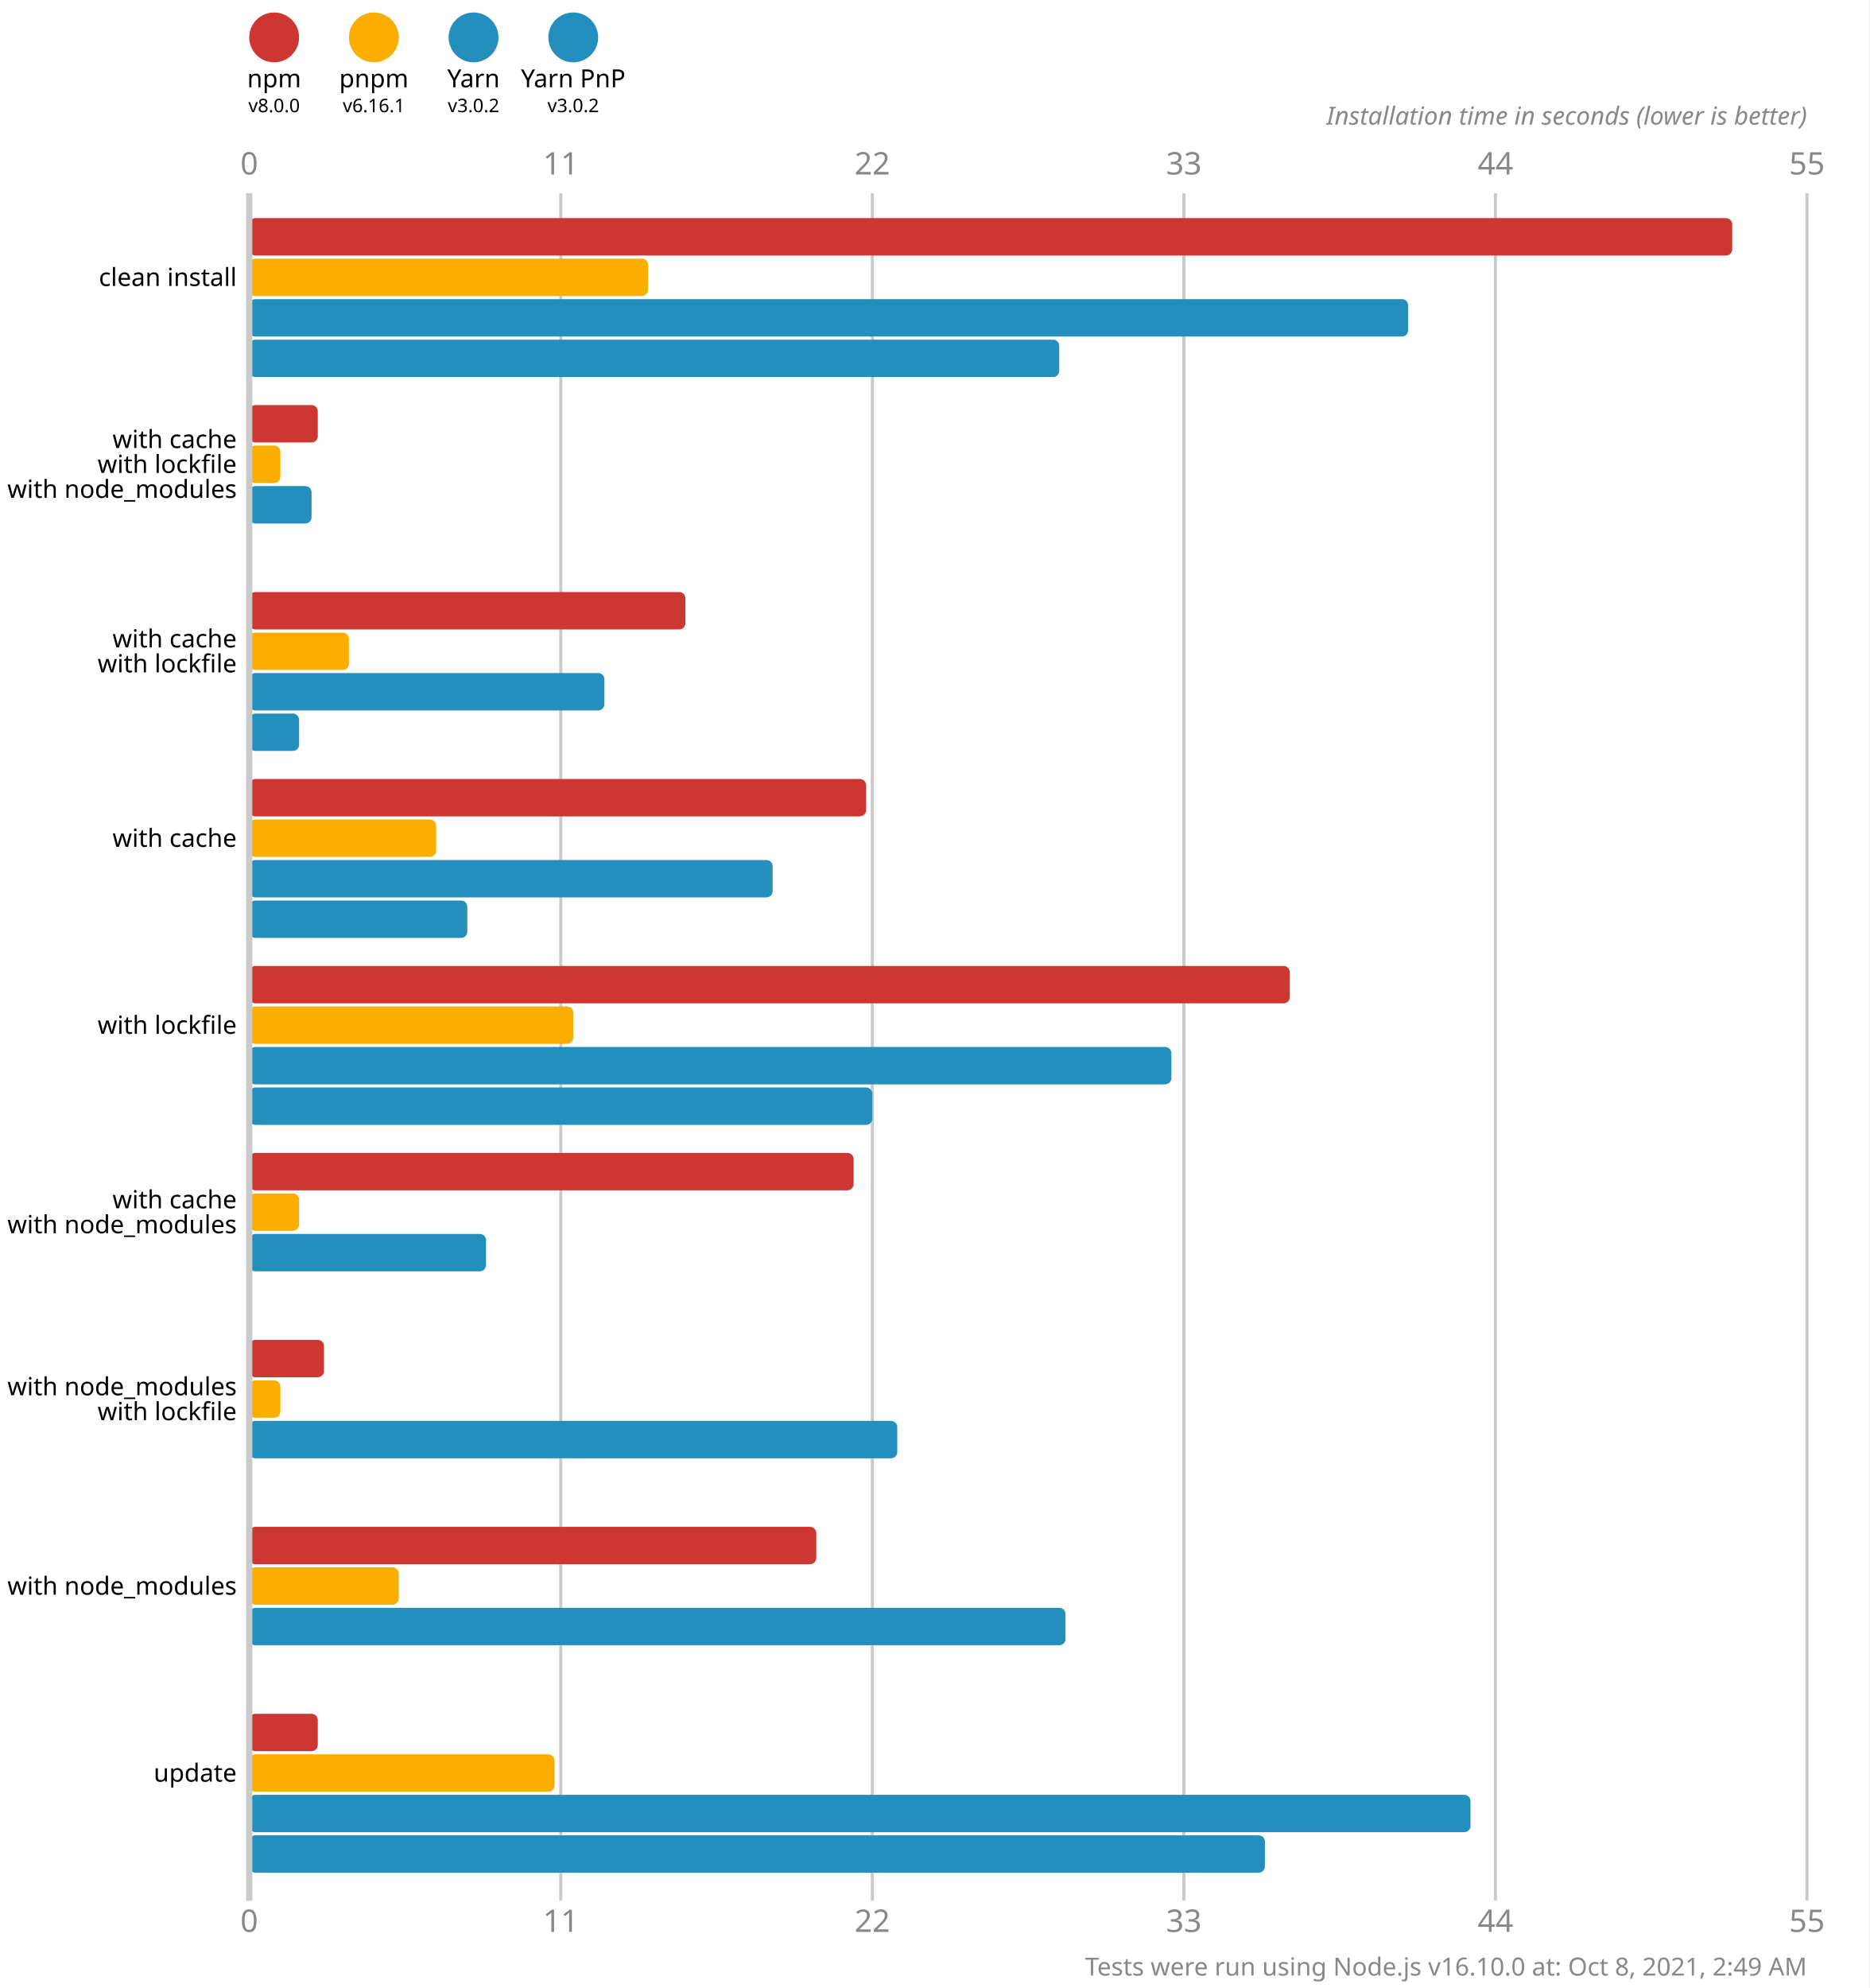
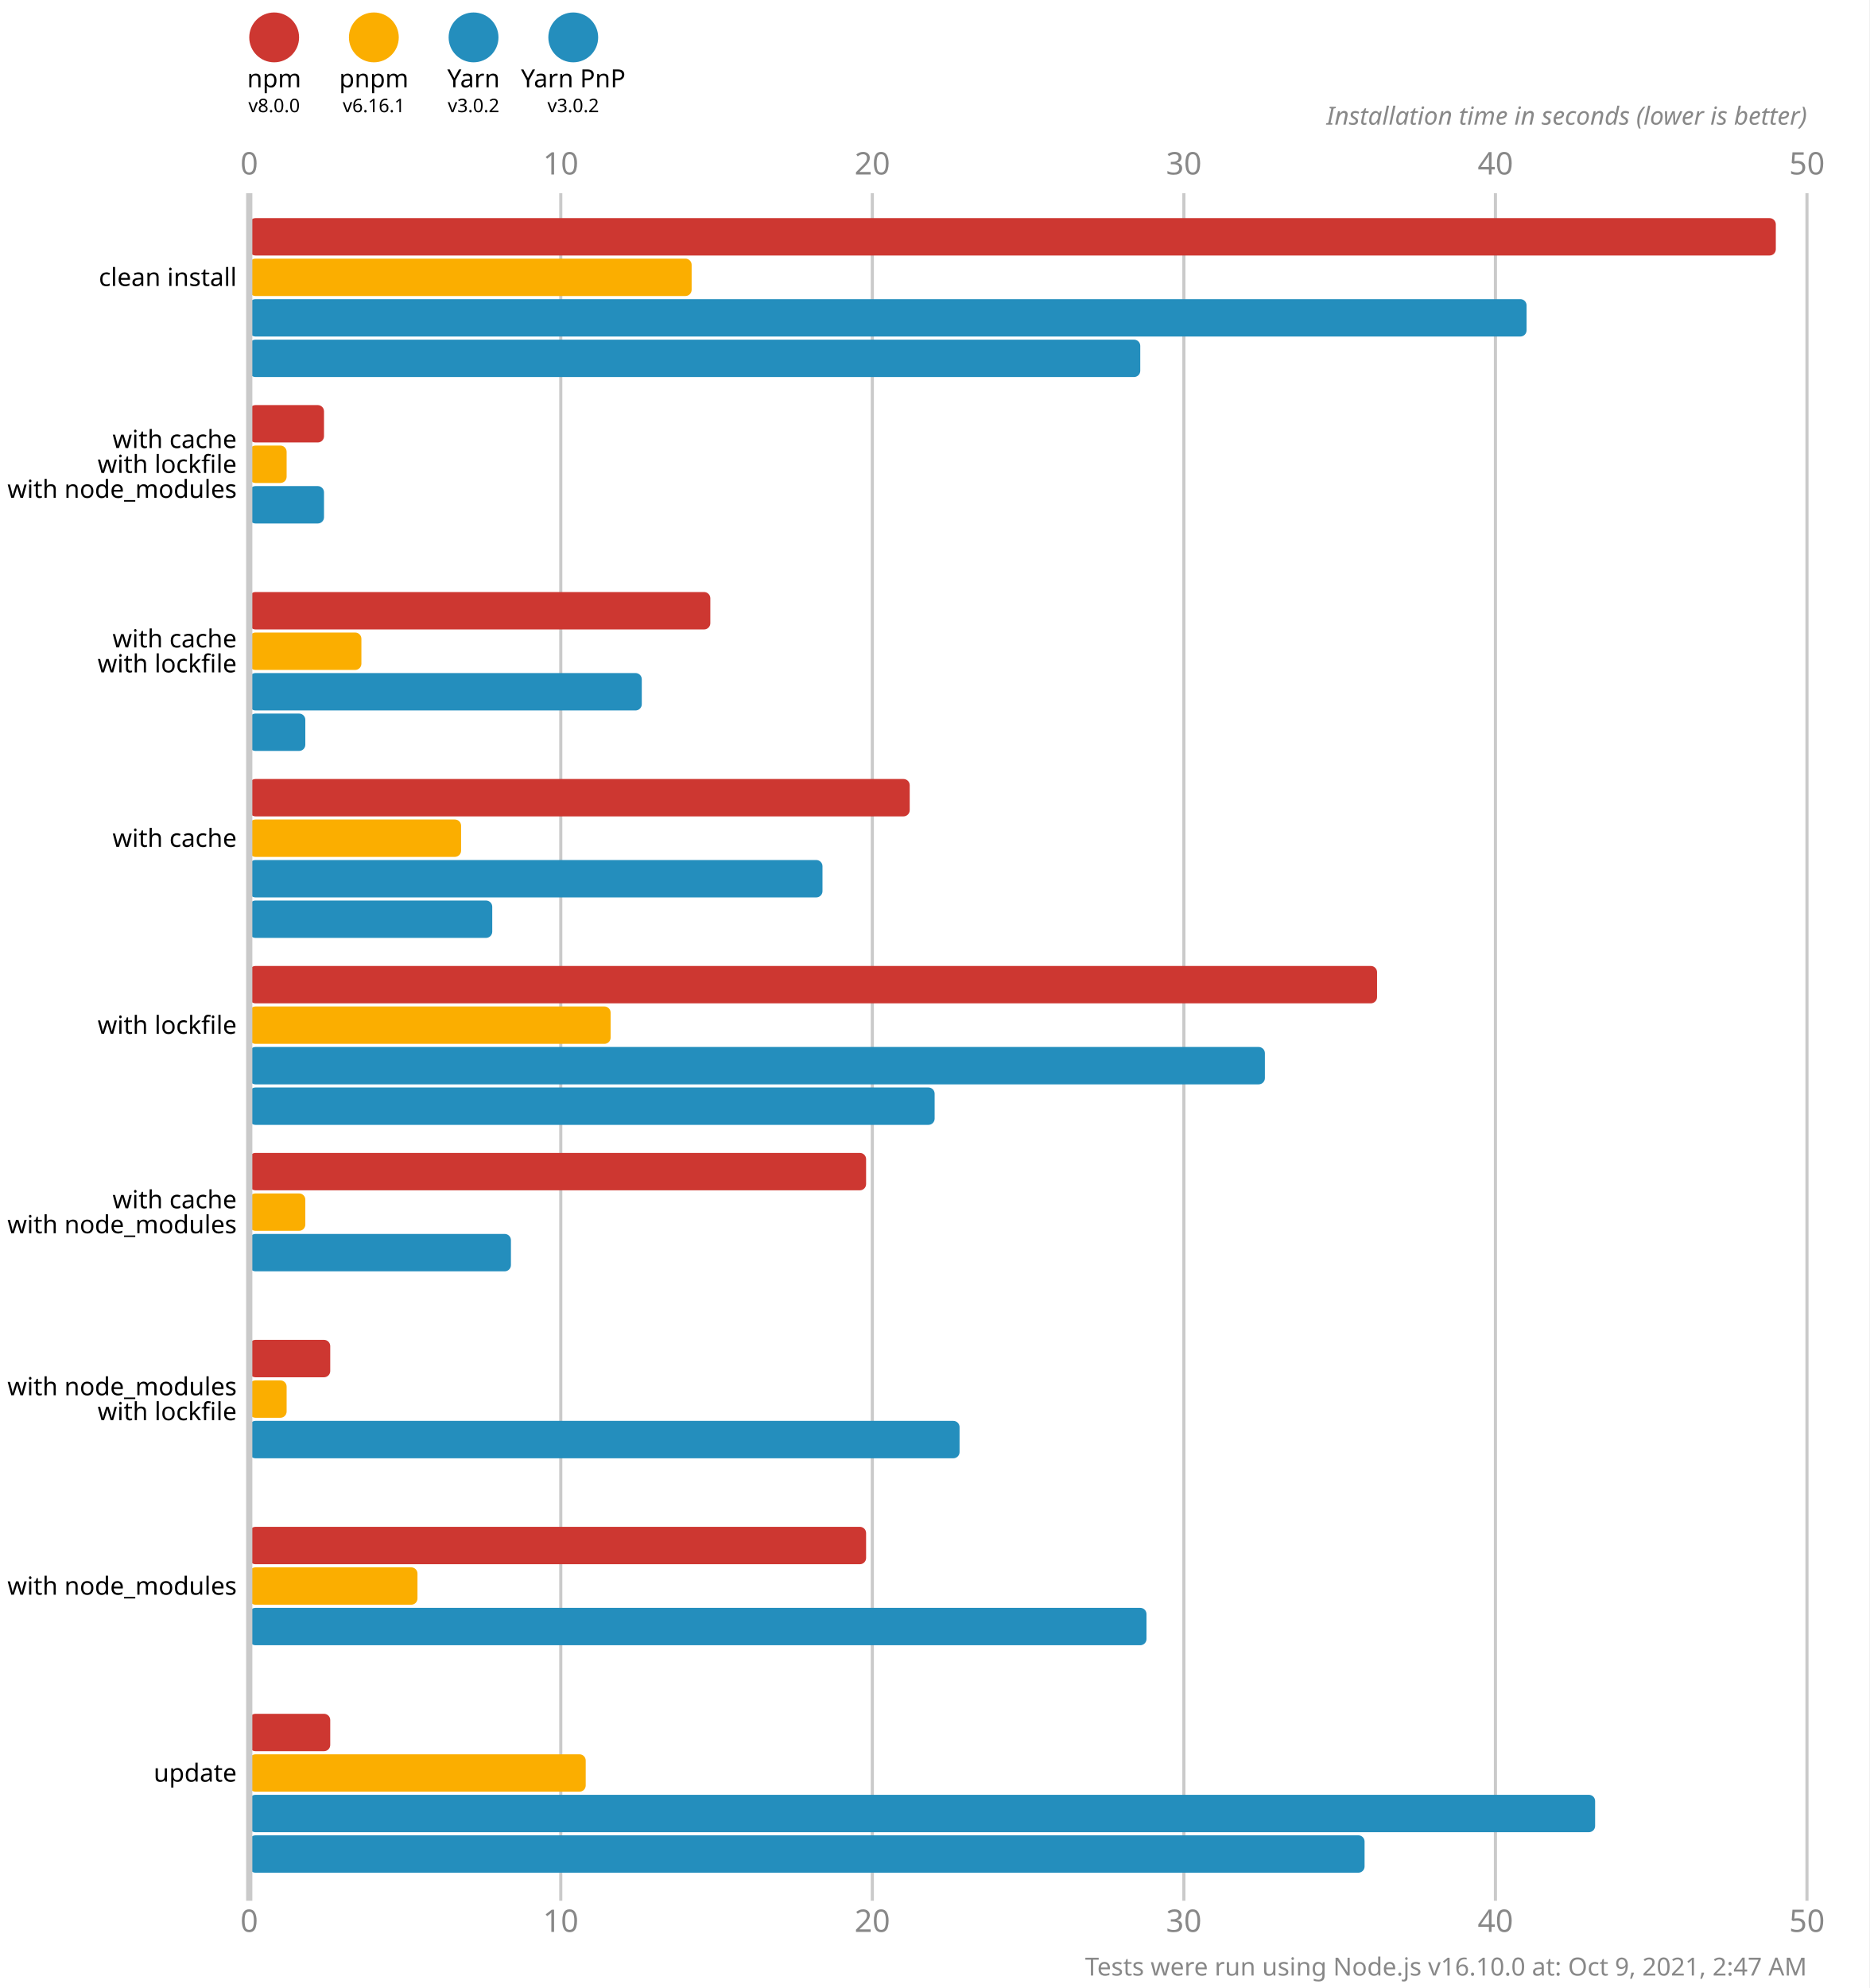
<svg xmlns="http://www.w3.org/2000/svg" version="1.1" viewBox="0 0 300 319">
  <style>
    .font { font-family: sans-serif; }
    .s3 { font-size: 3px; }
    .s4 { font-size: 4px; }
    .s5 { font-size: 5px; }
    .line { stroke: #cacaca; }
    .width { stroke-width: 0.5; }
    .text { fill: #888; }
  </style>
  <rect x="0" y="0" width="300" height="319" fill="#fff" />
  <circle cx="44" cy="6" r="4" fill="#cd3731" />
  <text x="44" y="14" class="font s4" text-anchor="middle">npm</text>
  <text x="44" y="18" class="font s3" text-anchor="middle">v8.0.0</text>
  <circle cx="60" cy="6" r="4" fill="#fbae00" />
  <text x="60" y="14" class="font s4" text-anchor="middle">pnpm</text>
  <text x="60" y="18" class="font s3" text-anchor="middle">v6.16.1</text>
  <circle cx="76" cy="6" r="4" fill="#248ebd" />
  <text x="76" y="14" class="font s4" text-anchor="middle">Yarn</text>
  <text x="76" y="18" class="font s3" text-anchor="middle">v3.0.2</text>
  <circle cx="92" cy="6" r="4" fill="#248ebd" />
  <text x="92" y="14" class="font s4" text-anchor="middle">Yarn PnP</text>
  <text x="92" y="18" class="font s3" text-anchor="middle">v3.0.2</text>
  <text x="40" y="28" class="font s5 text" text-anchor="middle">0</text>
  <text x="40" y="310" class="font s5 text" text-anchor="middle">0</text>
  <line x1="90" y1="31" x2="90" y2="305" class="line width" />
-   <text x="90" y="28" class="font s5 text" text-anchor="middle">11</text>
-   <text x="90" y="310" class="font s5 text" text-anchor="middle">11</text>
+   <text x="90" y="28" class="font s5 text" text-anchor="middle">10</text>
+   <text x="90" y="310" class="font s5 text" text-anchor="middle">10</text>
  <line x1="140" y1="31" x2="140" y2="305" class="line width" />
-   <text x="140" y="28" class="font s5 text" text-anchor="middle">22</text>
-   <text x="140" y="310" class="font s5 text" text-anchor="middle">22</text>
+   <text x="140" y="28" class="font s5 text" text-anchor="middle">20</text>
+   <text x="140" y="310" class="font s5 text" text-anchor="middle">20</text>
  <line x1="190" y1="31" x2="190" y2="305" class="line width" />
-   <text x="190" y="28" class="font s5 text" text-anchor="middle">33</text>
-   <text x="190" y="310" class="font s5 text" text-anchor="middle">33</text>
+   <text x="190" y="28" class="font s5 text" text-anchor="middle">30</text>
+   <text x="190" y="310" class="font s5 text" text-anchor="middle">30</text>
  <line x1="240" y1="31" x2="240" y2="305" class="line width" />
-   <text x="240" y="28" class="font s5 text" text-anchor="middle">44</text>
-   <text x="240" y="310" class="font s5 text" text-anchor="middle">44</text>
+   <text x="240" y="28" class="font s5 text" text-anchor="middle">40</text>
+   <text x="240" y="310" class="font s5 text" text-anchor="middle">40</text>
  <line x1="290" y1="31" x2="290" y2="305" class="line width" />
-   <text x="290" y="28" class="font s5 text" text-anchor="middle">55</text>
-   <text x="290" y="310" class="font s5 text" text-anchor="middle">55</text>
+   <text x="290" y="28" class="font s5 text" text-anchor="middle">50</text>
+   <text x="290" y="310" class="font s5 text" text-anchor="middle">50</text>
  <text x="290" y="20" class="font s4 text" font-style="italic" text-anchor="end">Installation time in seconds (lower is better)</text>
-   <rect x="40" y="35" width="238" height="6" fill="#cd3731" rx="1" ry="1" />
-   <rect x="40" y="41.5" width="64" height="6" fill="#fbae00" rx="1" ry="1" />
-   <rect x="40" y="48" width="186" height="6" fill="#248ebd" rx="1" ry="1" />
-   <rect x="40" y="54.5" width="130" height="6" fill="#248ebd" rx="1" ry="1" />
-   <rect x="40" y="65" width="11" height="6" fill="#cd3731" rx="1" ry="1" />
-   <rect x="40" y="71.5" width="5" height="6" fill="#fbae00" rx="1" ry="1" />
-   <rect x="40" y="78" width="10" height="6" fill="#248ebd" rx="1" ry="1" />
+   <rect x="40" y="35" width="245" height="6" fill="#cd3731" rx="1" ry="1" />
+   <rect x="40" y="41.5" width="71" height="6" fill="#fbae00" rx="1" ry="1" />
+   <rect x="40" y="48" width="205" height="6" fill="#248ebd" rx="1" ry="1" />
+   <rect x="40" y="54.5" width="143" height="6" fill="#248ebd" rx="1" ry="1" />
+   <rect x="40" y="65" width="12" height="6" fill="#cd3731" rx="1" ry="1" />
+   <rect x="40" y="71.5" width="6" height="6" fill="#fbae00" rx="1" ry="1" />
+   <rect x="40" y="78" width="12" height="6" fill="#248ebd" rx="1" ry="1" />
  <rect x="40" y="84.5" width="0" height="6" fill="#248ebd" rx="1" ry="1" />
-   <rect x="40" y="95" width="70" height="6" fill="#cd3731" rx="1" ry="1" />
-   <rect x="40" y="101.5" width="16" height="6" fill="#fbae00" rx="1" ry="1" />
-   <rect x="40" y="108" width="57" height="6" fill="#248ebd" rx="1" ry="1" />
-   <rect x="40" y="114.5" width="8" height="6" fill="#248ebd" rx="1" ry="1" />
-   <rect x="40" y="125" width="99" height="6" fill="#cd3731" rx="1" ry="1" />
-   <rect x="40" y="131.5" width="30" height="6" fill="#fbae00" rx="1" ry="1" />
-   <rect x="40" y="138" width="84" height="6" fill="#248ebd" rx="1" ry="1" />
-   <rect x="40" y="144.5" width="35" height="6" fill="#248ebd" rx="1" ry="1" />
-   <rect x="40" y="155" width="167" height="6" fill="#cd3731" rx="1" ry="1" />
-   <rect x="40" y="161.5" width="52" height="6" fill="#fbae00" rx="1" ry="1" />
-   <rect x="40" y="168" width="148" height="6" fill="#248ebd" rx="1" ry="1" />
-   <rect x="40" y="174.5" width="100" height="6" fill="#248ebd" rx="1" ry="1" />
-   <rect x="40" y="185" width="97" height="6" fill="#cd3731" rx="1" ry="1" />
-   <rect x="40" y="191.5" width="8" height="6" fill="#fbae00" rx="1" ry="1" />
-   <rect x="40" y="198" width="38" height="6" fill="#248ebd" rx="1" ry="1" />
+   <rect x="40" y="95" width="74" height="6" fill="#cd3731" rx="1" ry="1" />
+   <rect x="40" y="101.5" width="18" height="6" fill="#fbae00" rx="1" ry="1" />
+   <rect x="40" y="108" width="63" height="6" fill="#248ebd" rx="1" ry="1" />
+   <rect x="40" y="114.5" width="9" height="6" fill="#248ebd" rx="1" ry="1" />
+   <rect x="40" y="125" width="106" height="6" fill="#cd3731" rx="1" ry="1" />
+   <rect x="40" y="131.5" width="34" height="6" fill="#fbae00" rx="1" ry="1" />
+   <rect x="40" y="138" width="92" height="6" fill="#248ebd" rx="1" ry="1" />
+   <rect x="40" y="144.5" width="39" height="6" fill="#248ebd" rx="1" ry="1" />
+   <rect x="40" y="155" width="181" height="6" fill="#cd3731" rx="1" ry="1" />
+   <rect x="40" y="161.5" width="58" height="6" fill="#fbae00" rx="1" ry="1" />
+   <rect x="40" y="168" width="163" height="6" fill="#248ebd" rx="1" ry="1" />
+   <rect x="40" y="174.5" width="110" height="6" fill="#248ebd" rx="1" ry="1" />
+   <rect x="40" y="185" width="99" height="6" fill="#cd3731" rx="1" ry="1" />
+   <rect x="40" y="191.5" width="9" height="6" fill="#fbae00" rx="1" ry="1" />
+   <rect x="40" y="198" width="42" height="6" fill="#248ebd" rx="1" ry="1" />
  <rect x="40" y="204.5" width="0" height="6" fill="#248ebd" rx="1" ry="1" />
-   <rect x="40" y="215" width="12" height="6" fill="#cd3731" rx="1" ry="1" />
-   <rect x="40" y="221.5" width="5" height="6" fill="#fbae00" rx="1" ry="1" />
-   <rect x="40" y="228" width="104" height="6" fill="#248ebd" rx="1" ry="1" />
+   <rect x="40" y="215" width="13" height="6" fill="#cd3731" rx="1" ry="1" />
+   <rect x="40" y="221.5" width="6" height="6" fill="#fbae00" rx="1" ry="1" />
+   <rect x="40" y="228" width="114" height="6" fill="#248ebd" rx="1" ry="1" />
  <rect x="40" y="234.5" width="0" height="6" fill="#248ebd" rx="1" ry="1" />
-   <rect x="40" y="245" width="91" height="6" fill="#cd3731" rx="1" ry="1" />
-   <rect x="40" y="251.5" width="24" height="6" fill="#fbae00" rx="1" ry="1" />
-   <rect x="40" y="258" width="131" height="6" fill="#248ebd" rx="1" ry="1" />
+   <rect x="40" y="245" width="99" height="6" fill="#cd3731" rx="1" ry="1" />
+   <rect x="40" y="251.5" width="27" height="6" fill="#fbae00" rx="1" ry="1" />
+   <rect x="40" y="258" width="144" height="6" fill="#248ebd" rx="1" ry="1" />
  <rect x="40" y="264.5" width="0" height="6" fill="#248ebd" rx="1" ry="1" />
-   <rect x="40" y="275" width="11" height="6" fill="#cd3731" rx="1" ry="1" />
-   <rect x="40" y="281.5" width="49" height="6" fill="#fbae00" rx="1" ry="1" />
-   <rect x="40" y="288" width="196" height="6" fill="#248ebd" rx="1" ry="1" />
-   <rect x="40" y="294.5" width="163" height="6" fill="#248ebd" rx="1" ry="1" />
+   <rect x="40" y="275" width="13" height="6" fill="#cd3731" rx="1" ry="1" />
+   <rect x="40" y="281.5" width="54" height="6" fill="#fbae00" rx="1" ry="1" />
+   <rect x="40" y="288" width="216" height="6" fill="#248ebd" rx="1" ry="1" />
+   <rect x="40" y="294.5" width="179" height="6" fill="#248ebd" rx="1" ry="1" />
  <line x1="40" y1="31" x2="40" y2="305" class="line" />
  <text x="38" y="44.5" class="font s4" dominant-baseline="middle" text-anchor="end">clean install</text>
  <text x="38" y="70.5" class="font s4" dominant-baseline="middle" text-anchor="end">with cache</text>
  <text x="38" y="74.5" class="font s4" dominant-baseline="middle" text-anchor="end">with lockfile</text>
  <text x="38" y="78.5" class="font s4" dominant-baseline="middle" text-anchor="end">with node_modules</text>
  <text x="38" y="102.5" class="font s4" dominant-baseline="middle" text-anchor="end">with cache</text>
  <text x="38" y="106.5" class="font s4" dominant-baseline="middle" text-anchor="end">with lockfile</text>
  <text x="38" y="134.5" class="font s4" dominant-baseline="middle" text-anchor="end">with cache</text>
  <text x="38" y="164.5" class="font s4" dominant-baseline="middle" text-anchor="end">with lockfile</text>
  <text x="38" y="192.5" class="font s4" dominant-baseline="middle" text-anchor="end">with cache</text>
  <text x="38" y="196.5" class="font s4" dominant-baseline="middle" text-anchor="end">with node_modules</text>
  <text x="38" y="222.5" class="font s4" dominant-baseline="middle" text-anchor="end">with node_modules</text>
  <text x="38" y="226.5" class="font s4" dominant-baseline="middle" text-anchor="end">with lockfile</text>
  <text x="38" y="254.5" class="font s4" dominant-baseline="middle" text-anchor="end">with node_modules</text>
  <text x="38" y="284.5" class="font s4" dominant-baseline="middle" text-anchor="end">update</text>
-   <text x="290" y="317" class="font s4 text" text-anchor="end">Tests were run using Node.js v16.10.0 at: Oct 8, 2021, 2:49 AM</text>
+   <text x="290" y="317" class="font s4 text" text-anchor="end">Tests were run using Node.js v16.10.0 at: Oct 9, 2021, 2:47 AM</text>
</svg>
